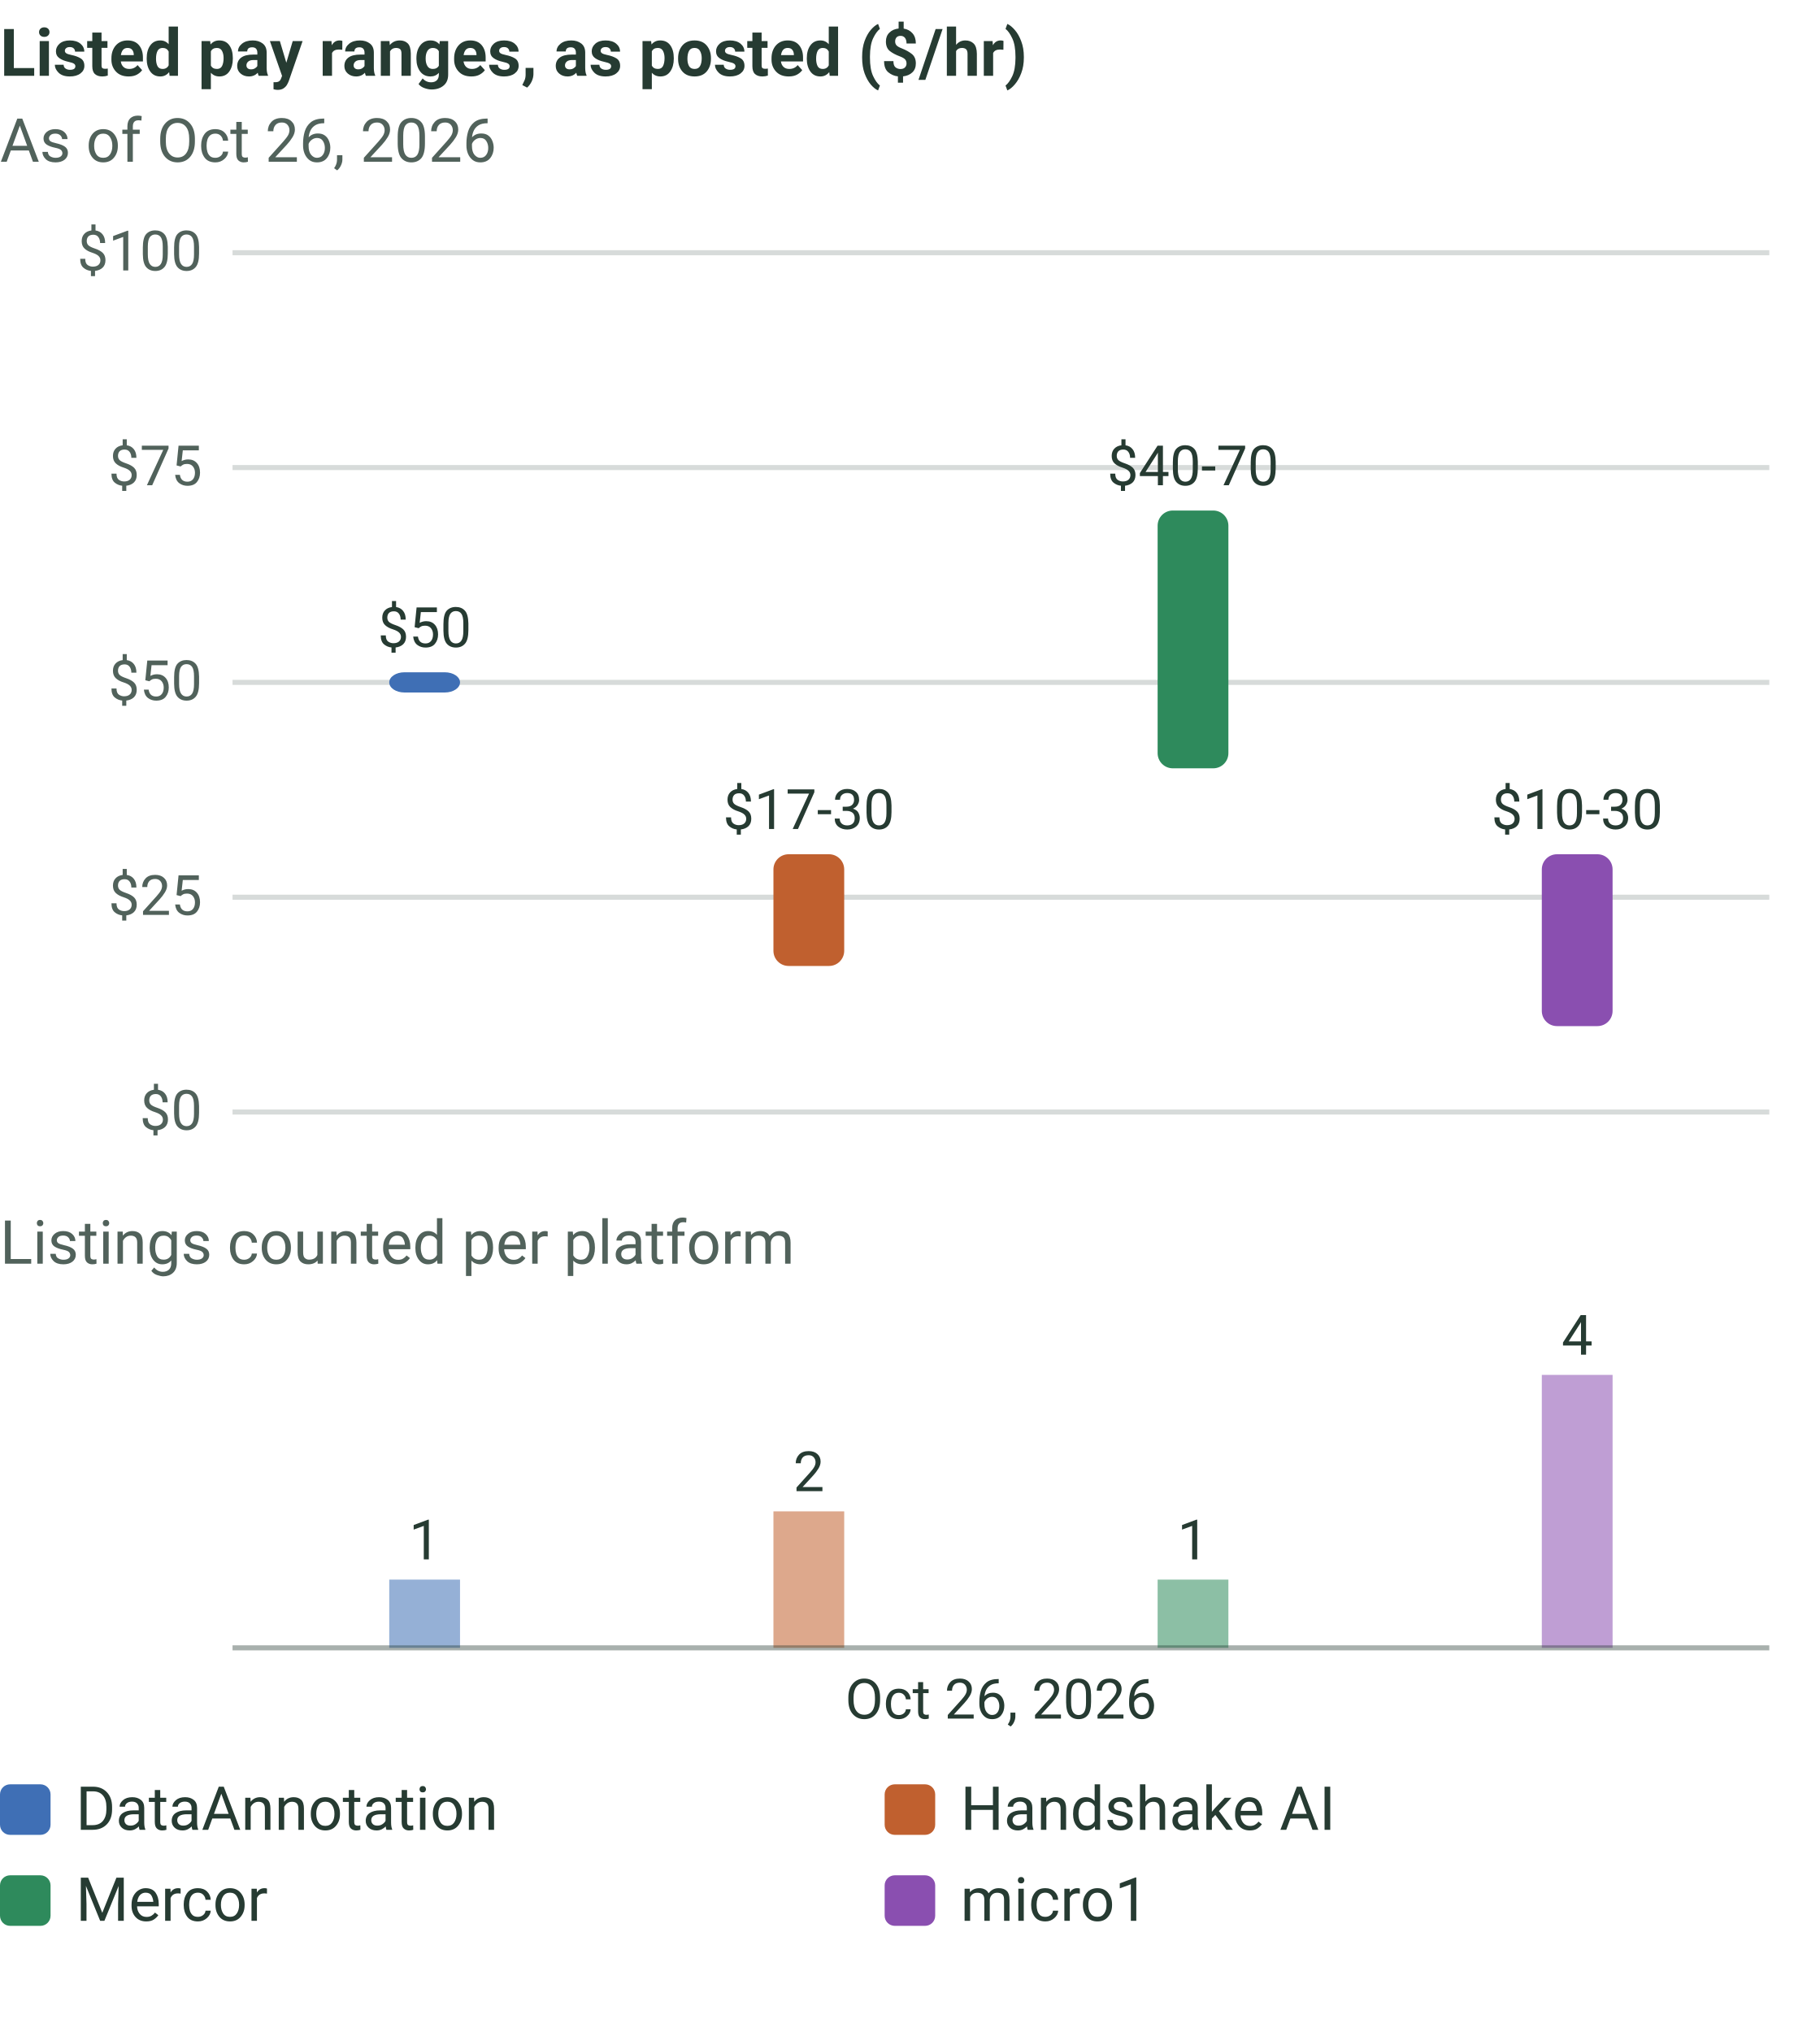
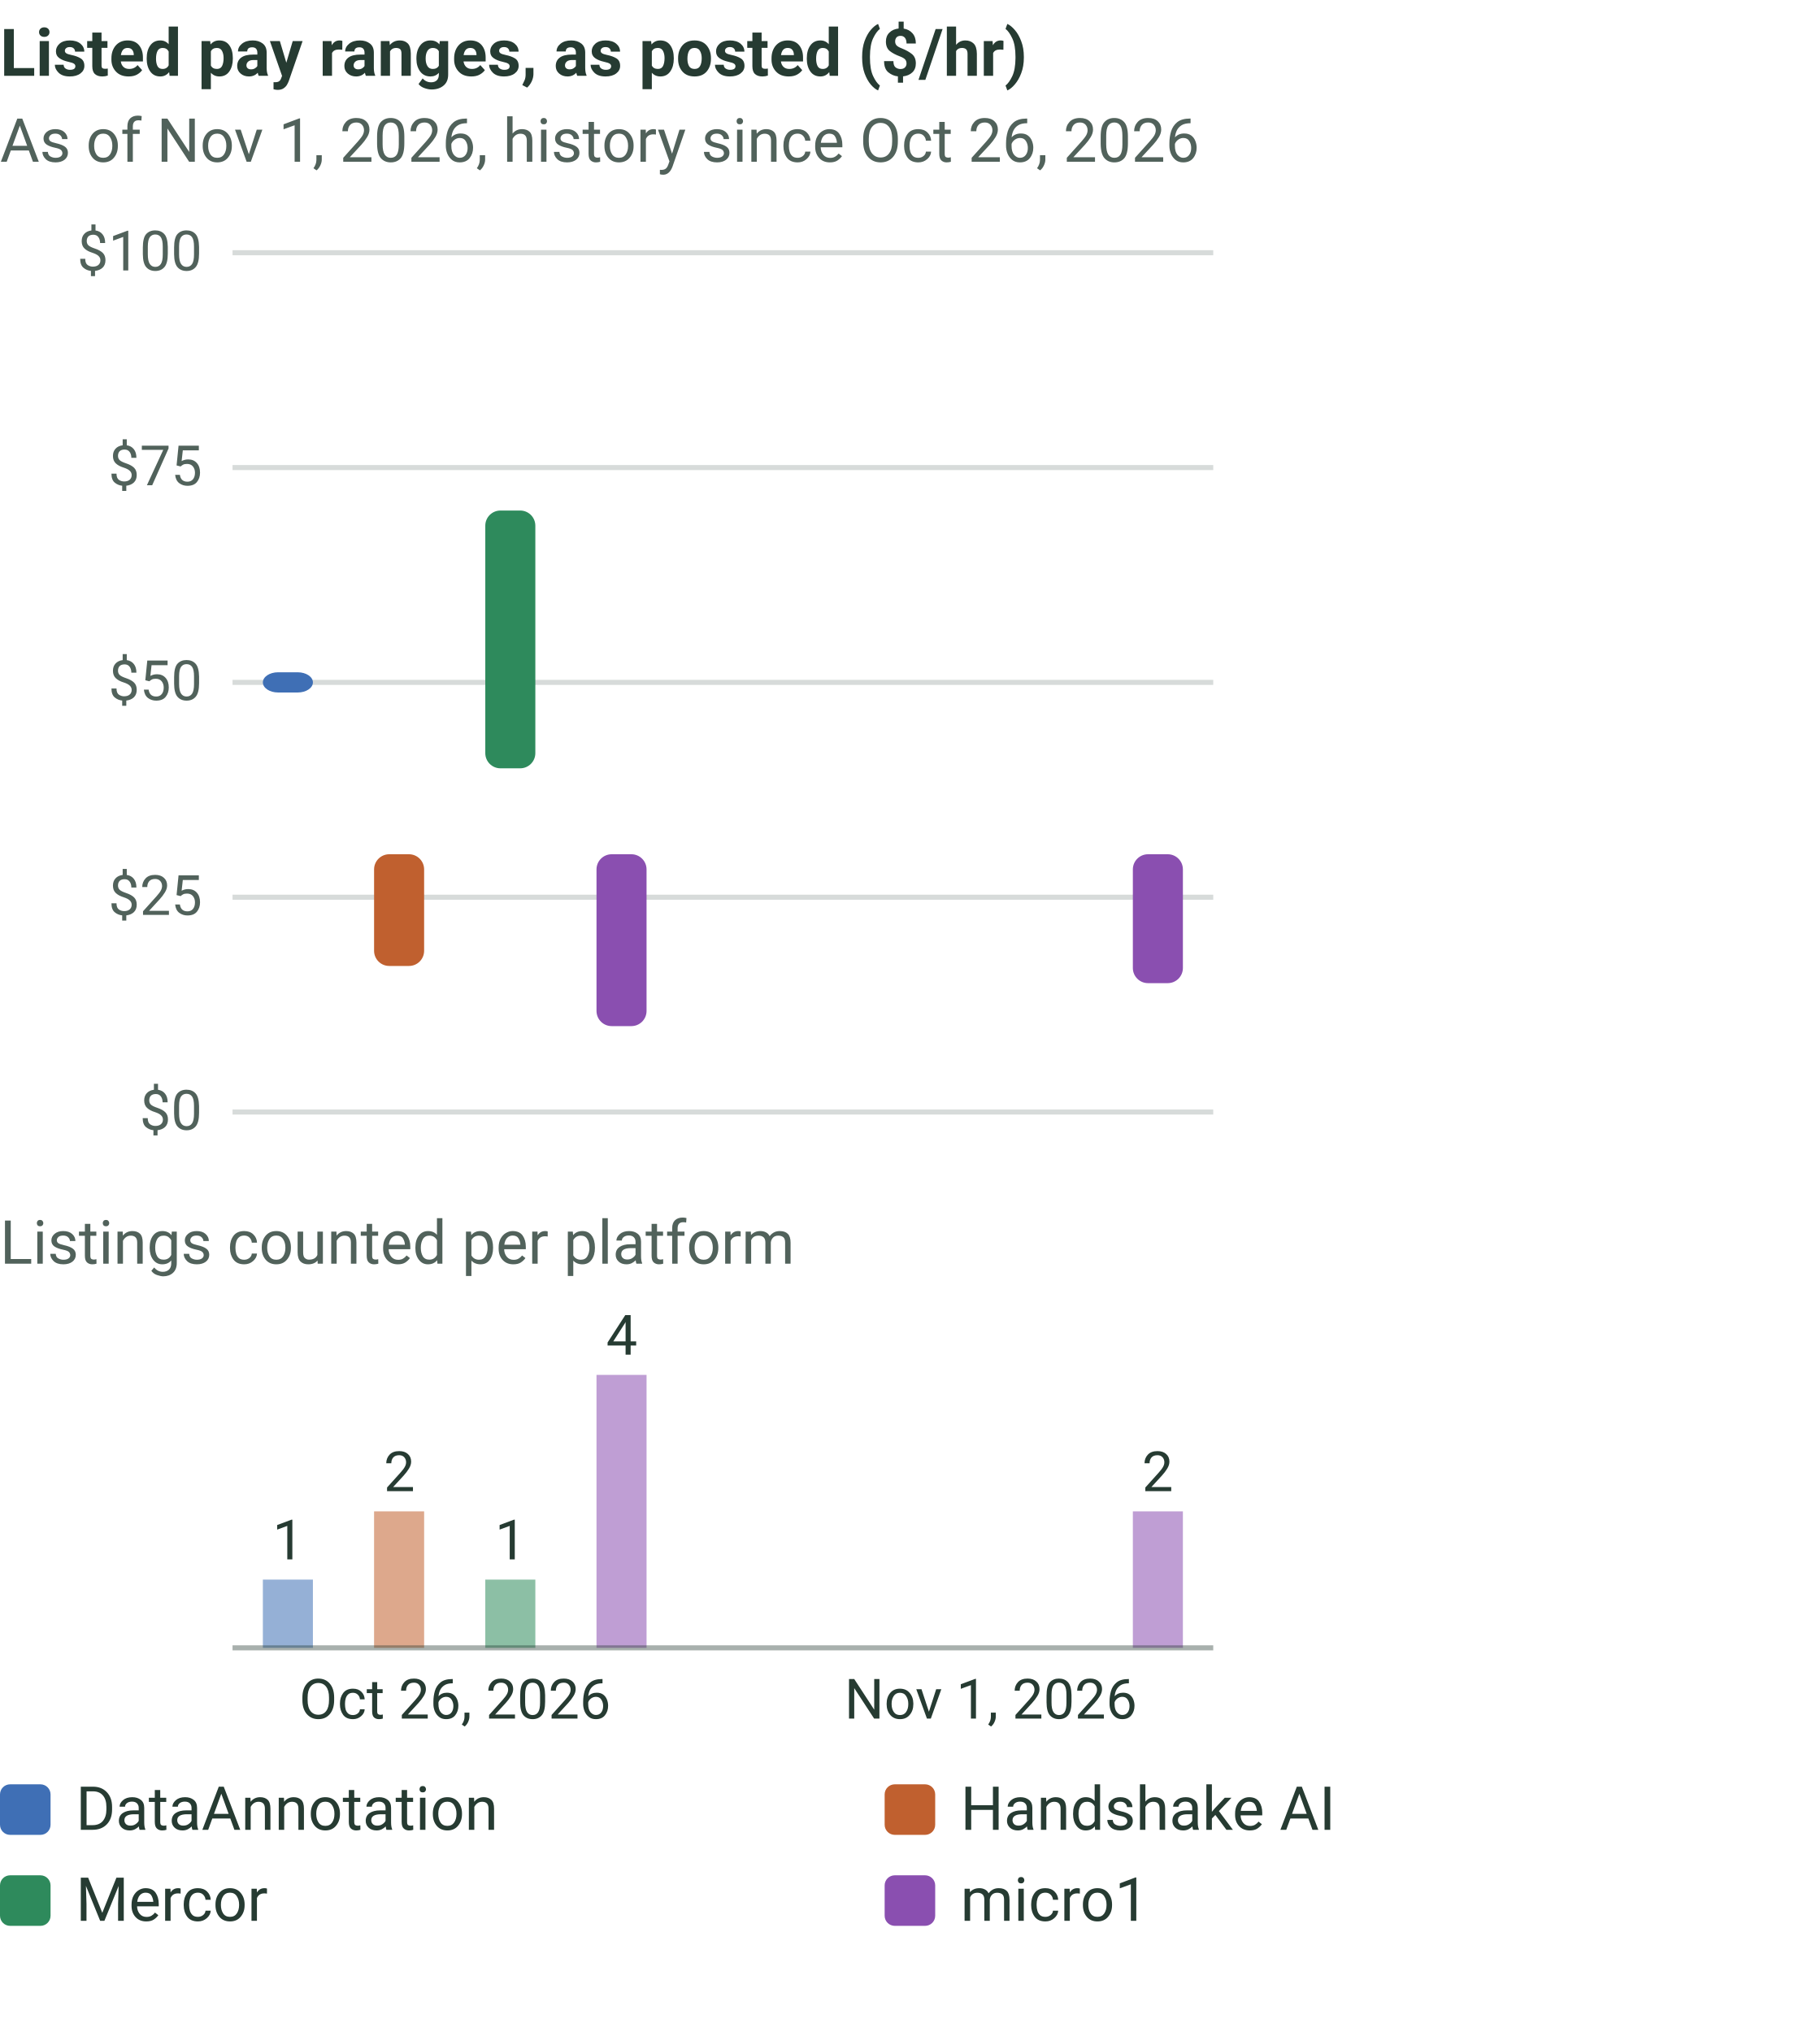
<svg xmlns="http://www.w3.org/2000/svg" class="pt-chart-svg" viewBox="0 0 360 402" width="100%" role="img" aria-labelledby="ptc-general-title ptc-general-desc" preserveAspectRatio="xMinYMin meet" font-family="system-ui, -apple-system, Segoe UI, Roboto, sans-serif" font-size="12" style="max-width:360px;height:auto;color:#263b32;background:#fffdf6">
  <text x="0" y="15" font-weight="700" font-size="13" fill="currentColor">Listed pay ranges, as posted ($/hr)</text>
-   <text x="0" y="32" font-size="12" fill="currentColor" opacity=".8">As of Oct 26, 2026</text>
-   <line x1="46" x2="350" y1="220.0" y2="220.0" stroke="currentColor" stroke-opacity=".18" />
+   <text x="0" y="32" font-size="12" fill="currentColor" opacity=".8">As of Nov 1, 2026, history since Oct 26, 2026</text>
+   <line x1="46" x2="240" y1="220.0" y2="220.0" stroke="currentColor" stroke-opacity=".18" />
  <text x="40" y="223.5" text-anchor="end" font-size="11" fill="currentColor" opacity=".8">$0</text>
-   <line x1="46" x2="350" y1="177.5" y2="177.5" stroke="currentColor" stroke-opacity=".18" />
+   <line x1="46" x2="240" y1="177.5" y2="177.5" stroke="currentColor" stroke-opacity=".18" />
  <text x="40" y="181.0" text-anchor="end" font-size="11" fill="currentColor" opacity=".8">$25</text>
-   <line x1="46" x2="350" y1="135.0" y2="135.0" stroke="currentColor" stroke-opacity=".18" />
+   <line x1="46" x2="240" y1="135.0" y2="135.0" stroke="currentColor" stroke-opacity=".18" />
  <text x="40" y="138.5" text-anchor="end" font-size="11" fill="currentColor" opacity=".8">$50</text>
-   <line x1="46" x2="350" y1="92.5" y2="92.5" stroke="currentColor" stroke-opacity=".18" />
+   <line x1="46" x2="240" y1="92.5" y2="92.5" stroke="currentColor" stroke-opacity=".18" />
  <text x="40" y="96.0" text-anchor="end" font-size="11" fill="currentColor" opacity=".8">$75</text>
-   <line x1="46" x2="350" y1="50.0" y2="50.0" stroke="currentColor" stroke-opacity=".18" />
+   <line x1="46" x2="240" y1="50.0" y2="50.0" stroke="currentColor" stroke-opacity=".18" />
  <text x="40" y="53.5" text-anchor="end" font-size="11" fill="currentColor" opacity=".8">$100</text>
-   <rect x="77.0" y="133.0" width="14.0" height="4.0" rx="3" fill="#3f6fb5" />
-   <text x="84.0" y="128.0" text-anchor="middle" font-size="11" fill="currentColor">$50</text>
-   <rect x="77.0" y="312.5" width="14.0" height="13.5" fill="#3f6fb5" fill-opacity=".55" />
-   <text x="84.0" y="308.5" text-anchor="middle" font-size="11" fill="currentColor">1</text>
-   <rect x="153.0" y="169.0" width="14.0" height="22.1" rx="3" fill="#c0602f" />
-   <text x="160.0" y="164.0" text-anchor="middle" font-size="11" fill="currentColor">$17-30</text>
-   <rect x="153.0" y="299.0" width="14.0" height="27.0" fill="#c0602f" fill-opacity=".55" />
-   <text x="160.0" y="295.0" text-anchor="middle" font-size="11" fill="currentColor">2</text>
-   <rect x="229.0" y="101.0" width="14.0" height="51.0" rx="3" fill="#2e8a5c" />
-   <text x="236.0" y="96.0" text-anchor="middle" font-size="11" fill="currentColor">$40-70</text>
-   <rect x="229.0" y="312.5" width="14.0" height="13.5" fill="#2e8a5c" fill-opacity=".55" />
-   <text x="236.0" y="308.5" text-anchor="middle" font-size="11" fill="currentColor">1</text>
-   <rect x="305.0" y="169.0" width="14.0" height="34.0" rx="3" fill="#8a4fb0" />
-   <text x="312.0" y="164.0" text-anchor="middle" font-size="11" fill="currentColor">$10-30</text>
-   <rect x="305.0" y="272.0" width="14.0" height="54.0" fill="#8a4fb0" fill-opacity=".55" />
-   <text x="312.0" y="268.0" text-anchor="middle" font-size="11" fill="currentColor">4</text>
-   <text x="198.0" y="340" text-anchor="middle" font-size="11" fill="currentColor">Oct 26, 2026</text>
-   <line x1="46" x2="350" y1="326" y2="326" stroke="currentColor" stroke-opacity=".4" />
+   <rect x="52.0" y="133.0" width="9.9" height="4.0" rx="3" fill="#3f6fb5" />
+   <rect x="52.0" y="312.5" width="9.9" height="13.5" fill="#3f6fb5" fill-opacity=".55" />
+   <text x="57.0" y="308.5" text-anchor="middle" font-size="11" fill="currentColor">1</text>
+   <rect x="74.0" y="169.0" width="9.9" height="22.1" rx="3" fill="#c0602f" />
+   <rect x="74.0" y="299.0" width="9.9" height="27.0" fill="#c0602f" fill-opacity=".55" />
+   <text x="79.0" y="295.0" text-anchor="middle" font-size="11" fill="currentColor">2</text>
+   <rect x="96.0" y="101.0" width="9.9" height="51.0" rx="3" fill="#2e8a5c" />
+   <rect x="96.0" y="312.5" width="9.9" height="13.5" fill="#2e8a5c" fill-opacity=".55" />
+   <text x="101.0" y="308.5" text-anchor="middle" font-size="11" fill="currentColor">1</text>
+   <rect x="118.0" y="169.0" width="9.9" height="34.0" rx="3" fill="#8a4fb0" />
+   <rect x="118.0" y="272.0" width="9.9" height="54.0" fill="#8a4fb0" fill-opacity=".55" />
+   <text x="123.0" y="268.0" text-anchor="middle" font-size="11" fill="currentColor">4</text>
+   <text x="90.0" y="340" text-anchor="middle" font-size="11" fill="currentColor">Oct 26, 2026</text>
+   <rect x="224.1" y="169.0" width="9.9" height="25.5" rx="3" fill="#8a4fb0" />
+   <rect x="224.1" y="299.0" width="9.9" height="27.0" fill="#8a4fb0" fill-opacity=".55" />
+   <text x="229.0" y="295.0" text-anchor="middle" font-size="11" fill="currentColor">2</text>
+   <text x="196.0" y="340" text-anchor="middle" font-size="11" fill="currentColor">Nov 1, 2026</text>
+   <line x1="46" x2="240" y1="326" y2="326" stroke="currentColor" stroke-opacity=".4" />
  <text x="0" y="250" font-size="12" fill="currentColor" opacity=".8">Listings counted per platform</text>
  <rect x="0" y="353" width="10" height="10" rx="2" fill="#3f6fb5" />
  <text x="15" y="362" font-size="12" fill="currentColor">DataAnnotation</text>
  <rect x="175" y="353" width="10" height="10" rx="2" fill="#c0602f" />
  <text x="190" y="362" font-size="12" fill="currentColor">Handshake AI</text>
  <rect x="0" y="371" width="10" height="10" rx="2" fill="#2e8a5c" />
  <text x="15" y="380" font-size="12" fill="currentColor">Mercor</text>
  <rect x="175" y="371" width="10" height="10" rx="2" fill="#8a4fb0" />
  <text x="190" y="380" font-size="12" fill="currentColor">micro1</text>
</svg>
